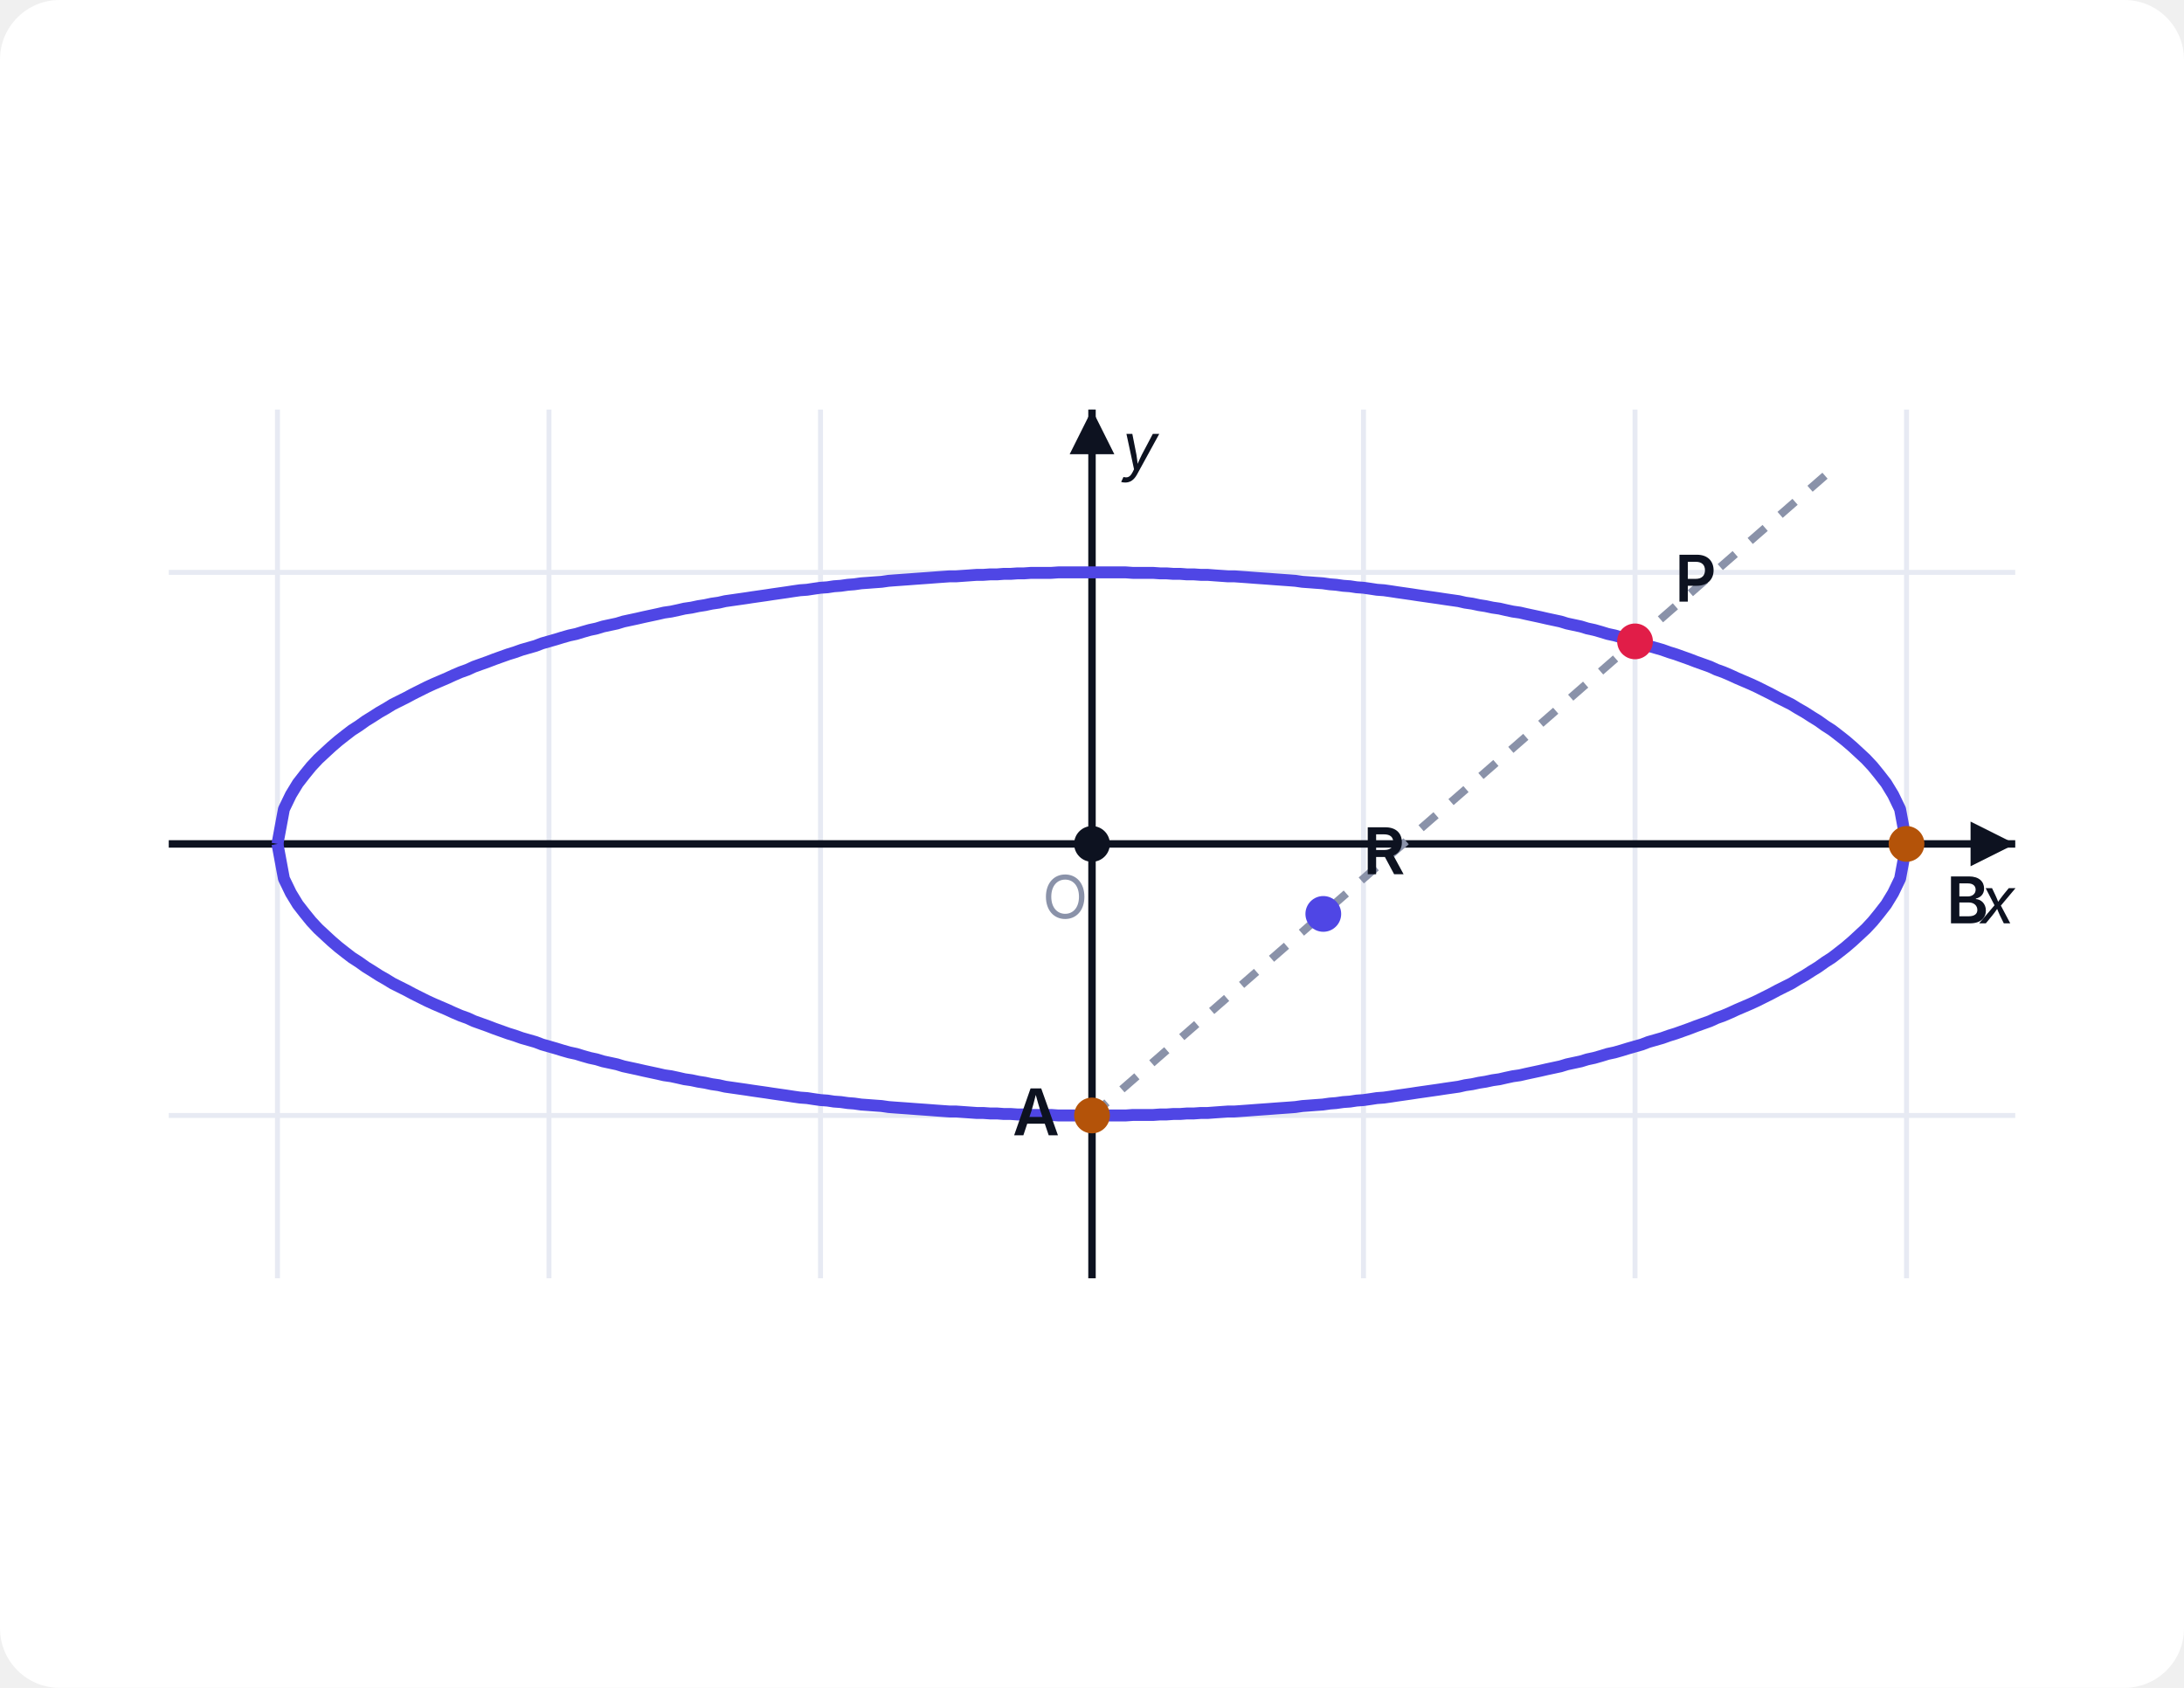
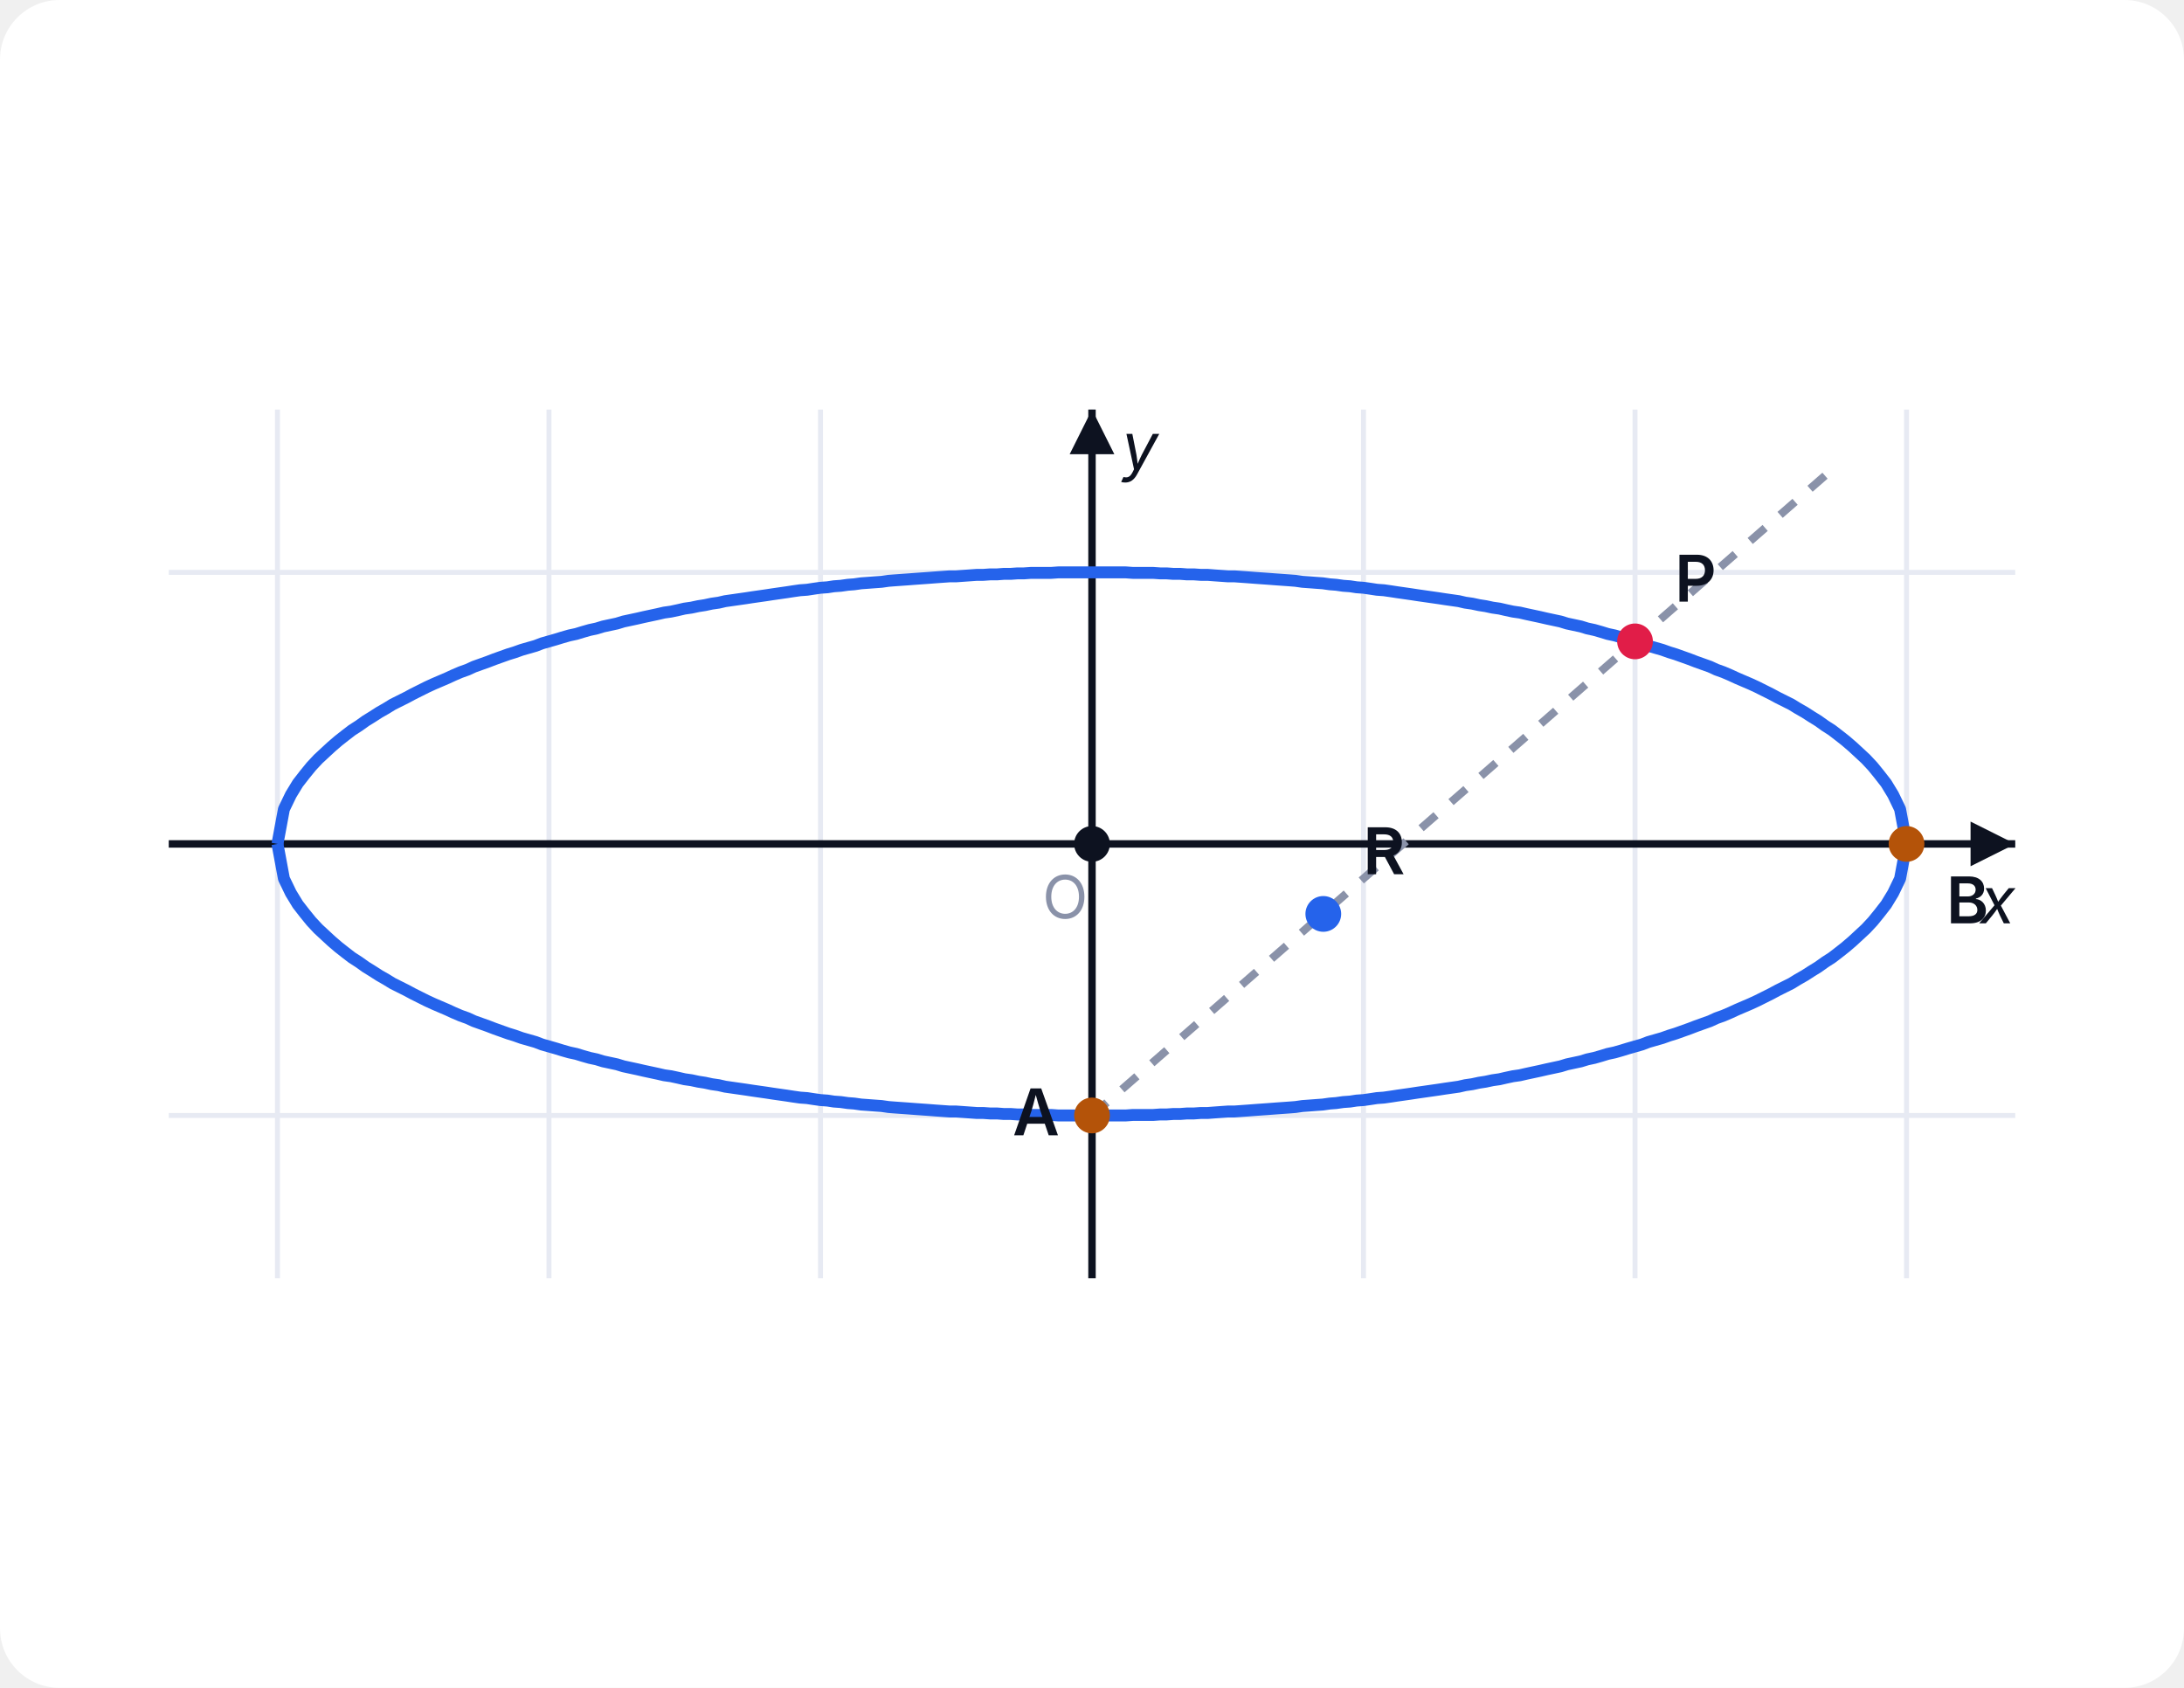
<svg xmlns="http://www.w3.org/2000/svg" viewBox="0 0 440 340" font-family="system-ui,-apple-system,'Segoe UI',sans-serif">
  <rect x="0" y="0" width="440" height="340" rx="12" fill="#fff" />
  <line x1="55.9" y1="257.5" x2="55.9" y2="82.5" stroke="#E7EAF3" stroke-width="1" />
  <line x1="110.6" y1="257.5" x2="110.6" y2="82.5" stroke="#E7EAF3" stroke-width="1" />
  <line x1="165.3" y1="257.5" x2="165.3" y2="82.5" stroke="#E7EAF3" stroke-width="1" />
  <line x1="220.0" y1="257.5" x2="220.0" y2="82.5" stroke="#E7EAF3" stroke-width="1" />
  <line x1="274.7" y1="257.5" x2="274.7" y2="82.5" stroke="#E7EAF3" stroke-width="1" />
  <line x1="329.4" y1="257.5" x2="329.4" y2="82.5" stroke="#E7EAF3" stroke-width="1" />
  <line x1="384.1" y1="257.5" x2="384.1" y2="82.5" stroke="#E7EAF3" stroke-width="1" />
  <line x1="34.0" y1="224.7" x2="406.0" y2="224.7" stroke="#E7EAF3" stroke-width="1" />
  <line x1="34.0" y1="170.0" x2="406.0" y2="170.0" stroke="#E7EAF3" stroke-width="1" />
  <line x1="34.0" y1="115.3" x2="406.0" y2="115.3" stroke="#E7EAF3" stroke-width="1" />
  <defs>
    <marker id="ah" markerWidth="8" markerHeight="8" refX="6" refY="3" orient="auto">
      <path d="M0,0 L6,3 L0,6 Z" fill="#0D1220" />
    </marker>
  </defs>
  <line x1="34.0" y1="170.0" x2="406.0" y2="170.0" stroke="#0D1220" stroke-width="1.5" marker-end="url(#ah)" />
  <line x1="220.0" y1="257.5" x2="220.0" y2="82.5" stroke="#0D1220" stroke-width="1.5" marker-end="url(#ah)" />
  <text x="406.0" y="186.0" font-size="13" fill="#0D1220" text-anchor="end" font-style="italic">x</text>
  <text x="226.0" y="94.5" font-size="13" fill="#0D1220" font-style="italic">y</text>
  <text x="210.0" y="185.0" font-size="12" fill="#8A92A9">O</text>
-   <path d="M55.9 170.0 L57.2 163.0 L58.6 160.1 L60.0 157.8 L61.4 156.0 L62.7 154.4 L64.1 152.9 L65.5 151.6 L66.8 150.4 L68.2 149.2 L69.6 148.1 L70.9 147.1 L72.3 146.2 L73.7 145.2 L75.0 144.4 L76.4 143.5 L77.8 142.7 L79.1 141.9 L80.5 141.2 L81.9 140.5 L83.2 139.8 L84.6 139.1 L86.0 138.4 L87.3 137.8 L88.7 137.2 L90.1 136.6 L91.4 136.0 L92.8 135.4 L94.2 134.9 L95.5 134.3 L96.9 133.8 L98.3 133.3 L99.6 132.8 L101.0 132.3 L102.4 131.8 L103.7 131.4 L105.1 130.9 L106.5 130.5 L107.9 130.1 L109.2 129.6 L110.6 129.2 L112.0 128.8 L113.3 128.4 L114.7 128.0 L116.1 127.7 L117.4 127.3 L118.8 126.9 L120.2 126.6 L121.5 126.2 L122.9 125.9 L124.3 125.6 L125.6 125.2 L127.0 124.9 L128.4 124.6 L129.7 124.3 L131.1 124.0 L132.5 123.7 L133.8 123.4 L135.2 123.2 L136.6 122.9 L137.9 122.6 L139.3 122.4 L140.7 122.1 L142.0 121.9 L143.4 121.6 L144.8 121.4 L146.1 121.1 L147.5 120.9 L148.9 120.7 L150.3 120.5 L151.6 120.3 L153.0 120.1 L154.4 119.9 L155.7 119.7 L157.1 119.5 L158.5 119.3 L159.8 119.1 L161.2 118.9 L162.6 118.8 L163.9 118.6 L165.3 118.4 L166.7 118.3 L168.0 118.1 L169.4 118.0 L170.8 117.8 L172.1 117.7 L173.5 117.5 L174.9 117.4 L176.2 117.3 L177.6 117.2 L179.0 117.0 L180.3 116.9 L181.7 116.8 L183.1 116.7 L184.4 116.6 L185.8 116.5 L187.2 116.4 L188.5 116.3 L189.9 116.2 L191.3 116.1 L192.6 116.1 L194.0 116.0 L195.4 115.9 L196.8 115.8 L198.1 115.8 L199.5 115.7 L200.9 115.7 L202.2 115.6 L203.6 115.6 L205.0 115.5 L206.3 115.5 L207.7 115.4 L209.1 115.4 L210.4 115.4 L211.8 115.4 L213.2 115.3 L214.5 115.3 L215.9 115.3 L217.3 115.3 L218.6 115.3 L220.0 115.3 L221.4 115.3 L222.7 115.3 L224.1 115.3 L225.5 115.3 L226.8 115.3 L228.2 115.4 L229.6 115.4 L230.9 115.4 L232.3 115.4 L233.7 115.5 L235.0 115.5 L236.4 115.6 L237.8 115.6 L239.1 115.7 L240.5 115.7 L241.9 115.8 L243.3 115.8 L244.6 115.9 L246.0 116.0 L247.4 116.1 L248.7 116.1 L250.1 116.2 L251.5 116.3 L252.8 116.4 L254.2 116.5 L255.6 116.6 L256.9 116.7 L258.3 116.8 L259.7 116.9 L261.0 117.0 L262.4 117.2 L263.8 117.3 L265.1 117.4 L266.5 117.5 L267.9 117.7 L269.2 117.8 L270.6 118.0 L272.0 118.1 L273.3 118.3 L274.7 118.4 L276.1 118.6 L277.4 118.8 L278.8 118.9 L280.2 119.1 L281.5 119.3 L282.9 119.5 L284.3 119.7 L285.6 119.9 L287.0 120.1 L288.4 120.3 L289.8 120.5 L291.1 120.7 L292.5 120.9 L293.9 121.1 L295.2 121.4 L296.6 121.6 L298.0 121.9 L299.3 122.1 L300.7 122.4 L302.1 122.6 L303.4 122.9 L304.8 123.2 L306.2 123.4 L307.5 123.7 L308.9 124.0 L310.3 124.3 L311.6 124.6 L313.0 124.9 L314.4 125.2 L315.7 125.6 L317.1 125.9 L318.5 126.2 L319.8 126.6 L321.2 126.9 L322.6 127.3 L323.9 127.7 L325.3 128.0 L326.7 128.4 L328.0 128.8 L329.4 129.2 L330.8 129.6 L332.1 130.1 L333.5 130.5 L334.9 130.9 L336.3 131.4 L337.6 131.8 L339.0 132.3 L340.4 132.8 L341.7 133.3 L343.1 133.8 L344.5 134.3 L345.8 134.9 L347.2 135.4 L348.6 136.0 L349.9 136.6 L351.3 137.2 L352.7 137.8 L354.0 138.4 L355.4 139.1 L356.8 139.8 L358.1 140.5 L359.5 141.2 L360.9 141.9 L362.2 142.7 L363.6 143.5 L365.0 144.4 L366.3 145.2 L367.7 146.2 L369.1 147.1 L370.4 148.1 L371.8 149.2 L373.2 150.4 L374.5 151.6 L375.9 152.9 L377.3 154.4 L378.6 156.0 L380.0 157.8 L381.4 160.1 L382.8 163.0 L384.1 170.0 " fill="none" stroke="#4F46E5" stroke-width="2.4" stroke-linejoin="round" />
-   <path d="M55.9 170.0 L57.2 177.0 L58.6 179.9 L60.0 182.2 L61.4 184.0 L62.7 185.6 L64.1 187.1 L65.5 188.4 L66.8 189.6 L68.2 190.8 L69.6 191.9 L70.9 192.9 L72.3 193.8 L73.7 194.8 L75.0 195.6 L76.4 196.5 L77.8 197.3 L79.1 198.1 L80.5 198.8 L81.9 199.5 L83.2 200.2 L84.6 200.9 L86.0 201.6 L87.3 202.2 L88.7 202.8 L90.1 203.4 L91.4 204.0 L92.8 204.6 L94.2 205.1 L95.5 205.7 L96.9 206.2 L98.3 206.7 L99.6 207.2 L101.0 207.7 L102.4 208.2 L103.7 208.6 L105.1 209.1 L106.5 209.5 L107.9 209.9 L109.2 210.4 L110.6 210.8 L112.0 211.2 L113.3 211.6 L114.7 212.0 L116.1 212.3 L117.4 212.7 L118.8 213.1 L120.2 213.4 L121.5 213.8 L122.9 214.1 L124.3 214.4 L125.6 214.8 L127.0 215.1 L128.4 215.4 L129.7 215.7 L131.1 216.0 L132.5 216.3 L133.8 216.6 L135.2 216.8 L136.6 217.1 L137.9 217.4 L139.3 217.6 L140.7 217.9 L142.0 218.1 L143.4 218.4 L144.8 218.6 L146.1 218.9 L147.5 219.1 L148.9 219.3 L150.3 219.5 L151.6 219.7 L153.0 219.9 L154.4 220.1 L155.7 220.3 L157.1 220.5 L158.5 220.7 L159.8 220.9 L161.2 221.1 L162.6 221.2 L163.9 221.4 L165.3 221.6 L166.7 221.7 L168.0 221.9 L169.4 222.0 L170.8 222.2 L172.1 222.3 L173.5 222.5 L174.9 222.6 L176.2 222.7 L177.6 222.8 L179.0 223.0 L180.3 223.1 L181.7 223.2 L183.1 223.3 L184.4 223.4 L185.8 223.5 L187.2 223.6 L188.5 223.7 L189.9 223.8 L191.3 223.9 L192.6 223.9 L194.0 224.0 L195.4 224.1 L196.8 224.2 L198.1 224.2 L199.5 224.3 L200.9 224.3 L202.2 224.4 L203.6 224.4 L205.0 224.5 L206.3 224.5 L207.7 224.6 L209.1 224.6 L210.4 224.6 L211.8 224.6 L213.2 224.7 L214.5 224.7 L215.9 224.7 L217.3 224.7 L218.6 224.7 L220.0 224.7 L221.4 224.7 L222.7 224.7 L224.1 224.7 L225.5 224.7 L226.8 224.7 L228.2 224.6 L229.6 224.6 L230.9 224.6 L232.3 224.6 L233.7 224.5 L235.0 224.5 L236.4 224.4 L237.8 224.4 L239.1 224.3 L240.5 224.3 L241.9 224.2 L243.3 224.2 L244.6 224.1 L246.0 224.0 L247.4 223.9 L248.7 223.9 L250.1 223.8 L251.5 223.7 L252.8 223.6 L254.2 223.5 L255.6 223.4 L256.9 223.3 L258.3 223.2 L259.7 223.1 L261.0 223.0 L262.4 222.8 L263.8 222.7 L265.1 222.6 L266.5 222.5 L267.9 222.3 L269.2 222.2 L270.6 222.0 L272.0 221.9 L273.3 221.7 L274.7 221.6 L276.1 221.4 L277.4 221.2 L278.8 221.1 L280.2 220.9 L281.5 220.7 L282.9 220.5 L284.3 220.3 L285.6 220.1 L287.0 219.9 L288.4 219.7 L289.8 219.5 L291.1 219.3 L292.5 219.1 L293.9 218.9 L295.2 218.6 L296.6 218.4 L298.0 218.1 L299.3 217.9 L300.7 217.6 L302.1 217.4 L303.4 217.1 L304.8 216.8 L306.2 216.6 L307.5 216.3 L308.9 216.0 L310.3 215.7 L311.6 215.4 L313.0 215.1 L314.4 214.8 L315.7 214.4 L317.1 214.1 L318.5 213.8 L319.8 213.4 L321.2 213.1 L322.6 212.7 L323.9 212.3 L325.3 212.0 L326.7 211.6 L328.0 211.2 L329.4 210.8 L330.8 210.4 L332.1 209.9 L333.5 209.5 L334.9 209.1 L336.3 208.6 L337.6 208.2 L339.0 207.7 L340.4 207.2 L341.7 206.7 L343.1 206.2 L344.5 205.7 L345.8 205.1 L347.2 204.6 L348.6 204.0 L349.9 203.4 L351.3 202.8 L352.7 202.2 L354.0 201.6 L355.4 200.9 L356.8 200.2 L358.1 199.5 L359.5 198.8 L360.9 198.1 L362.2 197.3 L363.6 196.5 L365.0 195.6 L366.3 194.8 L367.7 193.8 L369.1 192.9 L370.4 191.9 L371.8 190.8 L373.2 189.6 L374.5 188.4 L375.9 187.1 L377.3 185.6 L378.6 184.0 L380.0 182.2 L381.4 179.9 L382.8 177.0 L384.1 170.0 " fill="none" stroke="#4F46E5" stroke-width="2.4" stroke-linejoin="round" />
+   <path d="M55.9 170.0 L57.2 163.0 L58.6 160.1 L60.0 157.8 L61.4 156.0 L62.7 154.4 L64.1 152.9 L65.5 151.6 L66.8 150.4 L68.2 149.2 L69.6 148.1 L70.9 147.1 L72.3 146.2 L73.7 145.2 L75.0 144.4 L76.4 143.5 L77.8 142.7 L79.1 141.9 L80.5 141.2 L81.9 140.5 L83.2 139.8 L84.6 139.1 L86.0 138.4 L87.3 137.8 L88.7 137.2 L90.1 136.6 L91.4 136.0 L92.8 135.4 L94.2 134.9 L95.5 134.3 L96.9 133.8 L98.3 133.3 L99.6 132.8 L101.0 132.3 L102.4 131.8 L103.7 131.4 L105.1 130.9 L106.5 130.5 L107.9 130.1 L109.2 129.6 L110.6 129.2 L112.0 128.8 L113.3 128.4 L114.7 128.0 L116.1 127.7 L117.4 127.3 L118.8 126.9 L120.2 126.6 L121.5 126.2 L122.9 125.9 L124.3 125.6 L125.6 125.2 L127.0 124.9 L128.4 124.6 L129.7 124.3 L131.1 124.0 L132.5 123.7 L133.8 123.4 L135.2 123.2 L136.6 122.9 L137.9 122.6 L139.3 122.4 L140.7 122.1 L142.0 121.9 L143.4 121.6 L144.8 121.4 L146.1 121.1 L147.5 120.9 L148.9 120.7 L150.3 120.5 L151.6 120.3 L153.0 120.1 L154.4 119.9 L155.7 119.7 L157.1 119.5 L158.5 119.3 L159.8 119.1 L161.2 118.9 L162.6 118.8 L163.9 118.6 L165.3 118.4 L166.7 118.3 L168.0 118.1 L169.4 118.0 L170.8 117.8 L172.1 117.7 L173.5 117.5 L174.9 117.4 L176.2 117.3 L177.6 117.2 L179.0 117.0 L180.3 116.9 L181.7 116.8 L183.1 116.7 L184.4 116.6 L185.8 116.5 L187.2 116.4 L188.5 116.3 L189.9 116.2 L191.3 116.1 L192.6 116.1 L194.0 116.0 L195.4 115.9 L196.8 115.8 L198.1 115.8 L199.5 115.7 L200.9 115.7 L202.2 115.6 L203.6 115.6 L205.0 115.5 L206.3 115.5 L207.7 115.4 L209.1 115.4 L210.4 115.4 L211.8 115.4 L213.2 115.3 L214.5 115.3 L215.9 115.3 L217.3 115.3 L218.6 115.3 L220.0 115.3 L221.4 115.3 L222.7 115.3 L224.1 115.3 L225.5 115.3 L226.8 115.3 L228.2 115.4 L229.6 115.4 L230.9 115.4 L232.3 115.4 L233.7 115.5 L235.0 115.5 L236.4 115.6 L237.8 115.6 L239.1 115.7 L240.5 115.7 L241.9 115.8 L243.3 115.8 L244.6 115.9 L246.0 116.0 L247.4 116.1 L248.7 116.1 L250.1 116.2 L251.5 116.3 L252.8 116.4 L254.2 116.5 L255.6 116.6 L256.9 116.7 L258.3 116.8 L259.7 116.9 L261.0 117.0 L262.4 117.2 L263.8 117.3 L265.1 117.4 L266.5 117.5 L267.9 117.7 L269.2 117.8 L270.6 118.0 L272.0 118.1 L273.3 118.3 L274.7 118.4 L276.1 118.6 L277.4 118.8 L278.8 118.9 L280.2 119.1 L281.5 119.3 L282.9 119.5 L284.3 119.7 L285.6 119.9 L287.0 120.1 L288.4 120.3 L289.8 120.5 L291.1 120.7 L292.5 120.9 L293.9 121.1 L295.2 121.4 L296.6 121.6 L298.0 121.9 L299.3 122.1 L300.7 122.4 L302.1 122.6 L303.4 122.9 L304.8 123.2 L306.2 123.4 L307.5 123.7 L308.9 124.0 L310.3 124.3 L311.6 124.6 L313.0 124.9 L314.4 125.2 L315.7 125.6 L317.1 125.9 L318.5 126.2 L319.8 126.6 L321.2 126.9 L322.6 127.3 L323.9 127.7 L325.3 128.0 L326.7 128.4 L328.0 128.8 L329.4 129.2 L330.8 129.6 L332.1 130.1 L333.5 130.5 L334.9 130.9 L336.3 131.4 L337.6 131.8 L339.0 132.3 L340.4 132.8 L341.7 133.3 L343.1 133.8 L344.5 134.3 L345.8 134.9 L347.2 135.4 L348.6 136.0 L349.9 136.6 L351.3 137.2 L352.7 137.8 L354.0 138.4 L355.4 139.1 L356.8 139.8 L358.1 140.5 L359.5 141.2 L360.9 141.9 L362.2 142.7 L363.6 143.5 L365.0 144.4 L366.3 145.2 L367.7 146.2 L369.1 147.1 L370.4 148.1 L371.8 149.2 L373.2 150.4 L374.5 151.6 L375.9 152.9 L377.3 154.4 L378.6 156.0 L380.0 157.8 L381.4 160.1 L382.8 163.0 L384.1 170.0 " fill="none" stroke="#2563EB" stroke-width="2.4" stroke-linejoin="round" />
+   <path d="M55.9 170.0 L57.2 177.0 L58.6 179.9 L60.0 182.2 L61.4 184.0 L62.7 185.6 L64.1 187.1 L65.5 188.4 L66.8 189.6 L68.2 190.8 L69.6 191.9 L70.9 192.9 L72.3 193.8 L73.7 194.8 L75.0 195.6 L76.4 196.5 L77.8 197.3 L79.1 198.1 L80.5 198.8 L81.9 199.5 L83.2 200.2 L84.6 200.9 L86.0 201.6 L87.3 202.2 L88.7 202.8 L90.1 203.4 L91.4 204.0 L92.8 204.6 L94.2 205.1 L95.5 205.7 L96.9 206.2 L98.3 206.7 L99.6 207.2 L101.0 207.7 L102.4 208.2 L103.7 208.6 L105.1 209.1 L106.5 209.5 L107.9 209.9 L109.2 210.4 L110.6 210.8 L112.0 211.2 L113.3 211.6 L114.7 212.0 L116.1 212.3 L117.4 212.7 L118.8 213.1 L120.2 213.4 L121.5 213.8 L122.9 214.1 L124.3 214.4 L125.6 214.8 L127.0 215.1 L128.4 215.4 L129.7 215.7 L131.1 216.0 L132.5 216.3 L133.8 216.6 L135.2 216.8 L136.6 217.1 L137.9 217.4 L139.3 217.6 L140.7 217.9 L142.0 218.1 L143.4 218.4 L144.8 218.6 L146.1 218.9 L147.5 219.1 L148.9 219.3 L150.3 219.5 L151.6 219.7 L153.0 219.9 L154.4 220.1 L155.7 220.3 L157.1 220.5 L158.5 220.7 L159.8 220.9 L161.2 221.1 L162.6 221.2 L163.9 221.4 L165.3 221.6 L166.7 221.7 L168.0 221.9 L169.4 222.0 L170.8 222.2 L172.1 222.3 L173.5 222.5 L174.9 222.6 L176.2 222.7 L177.6 222.8 L179.0 223.0 L180.3 223.1 L181.7 223.2 L183.1 223.3 L184.4 223.4 L185.8 223.5 L187.2 223.6 L188.5 223.7 L189.9 223.8 L191.3 223.9 L192.6 223.9 L194.0 224.0 L195.4 224.1 L196.8 224.2 L198.1 224.2 L199.5 224.3 L200.9 224.3 L202.2 224.4 L203.6 224.4 L205.0 224.5 L206.3 224.5 L207.7 224.6 L209.1 224.6 L210.4 224.6 L211.8 224.6 L213.2 224.7 L214.5 224.7 L215.9 224.7 L217.3 224.7 L218.6 224.7 L220.0 224.7 L221.4 224.7 L222.7 224.7 L224.1 224.7 L225.5 224.7 L226.8 224.7 L228.2 224.6 L229.6 224.6 L230.9 224.6 L232.3 224.6 L233.7 224.5 L235.0 224.5 L236.4 224.4 L237.8 224.4 L239.1 224.3 L240.5 224.3 L241.9 224.2 L243.3 224.2 L244.6 224.1 L246.0 224.0 L247.4 223.9 L248.7 223.9 L250.1 223.8 L251.5 223.7 L252.8 223.6 L254.2 223.5 L255.6 223.4 L256.9 223.3 L258.3 223.2 L259.7 223.1 L261.0 223.0 L262.4 222.8 L263.8 222.7 L265.1 222.6 L266.5 222.5 L267.9 222.3 L269.2 222.2 L270.6 222.0 L272.0 221.9 L273.3 221.7 L274.7 221.6 L276.1 221.4 L277.4 221.2 L278.8 221.1 L280.2 220.9 L281.5 220.7 L282.9 220.5 L284.3 220.3 L285.6 220.1 L287.0 219.9 L288.4 219.7 L289.8 219.5 L291.1 219.3 L292.5 219.1 L293.9 218.9 L295.2 218.6 L296.6 218.4 L298.0 218.1 L299.3 217.9 L300.7 217.6 L302.1 217.4 L303.4 217.1 L304.8 216.8 L306.2 216.6 L307.5 216.3 L308.9 216.0 L310.3 215.7 L311.6 215.4 L313.0 215.1 L314.4 214.8 L315.7 214.4 L317.1 214.1 L318.5 213.8 L319.8 213.4 L321.2 213.1 L322.6 212.7 L323.9 212.3 L325.3 212.0 L326.7 211.6 L328.0 211.2 L329.4 210.8 L330.8 210.4 L332.1 209.9 L333.5 209.5 L334.9 209.1 L336.3 208.6 L337.6 208.2 L339.0 207.7 L340.4 207.2 L341.7 206.7 L343.1 206.2 L344.5 205.7 L345.8 205.1 L347.2 204.6 L348.6 204.0 L349.9 203.4 L351.3 202.8 L352.7 202.2 L354.0 201.6 L355.4 200.9 L356.8 200.2 L358.1 199.5 L359.5 198.8 L360.9 198.1 L362.2 197.3 L363.6 196.5 L365.0 195.6 L366.3 194.8 L367.7 193.8 L369.1 192.9 L370.4 191.9 L371.8 190.8 L373.2 189.6 L374.5 188.4 L375.9 187.1 L377.3 185.6 L378.6 184.0 L380.0 182.2 L381.4 179.9 L382.8 177.0 L384.1 170.0 " fill="none" stroke="#2563EB" stroke-width="2.4" stroke-linejoin="round" />
  <line x1="220.0" y1="224.7" x2="367.7" y2="95.8" stroke="#8A92A9" stroke-width="1.6" stroke-dasharray="4 4" />
  <circle cx="220.0" cy="224.7" r="3.6" fill="#B45309" />
  <text x="204.0" y="228.7" font-size="13" fill="#0D1220" font-weight="600">A</text>
  <circle cx="384.1" cy="170.0" r="3.6" fill="#B45309" />
  <text x="392.1" y="186.0" font-size="13" fill="#0D1220" font-weight="600">B</text>
  <circle cx="329.4" cy="129.2" r="3.6" fill="#E11D48" />
  <text x="337.4" y="121.2" font-size="13" fill="#0D1220" font-weight="600">P</text>
-   <circle cx="266.6" cy="184.1" r="3.6" fill="#4F46E5" />
+   <circle cx="266.6" cy="184.1" r="3.6" fill="#2563EB" />
  <text x="274.6" y="176.1" font-size="13" fill="#0D1220" font-weight="600">R</text>
  <circle cx="220.0" cy="170.0" r="3.6" fill="#0D1220" />
</svg>
